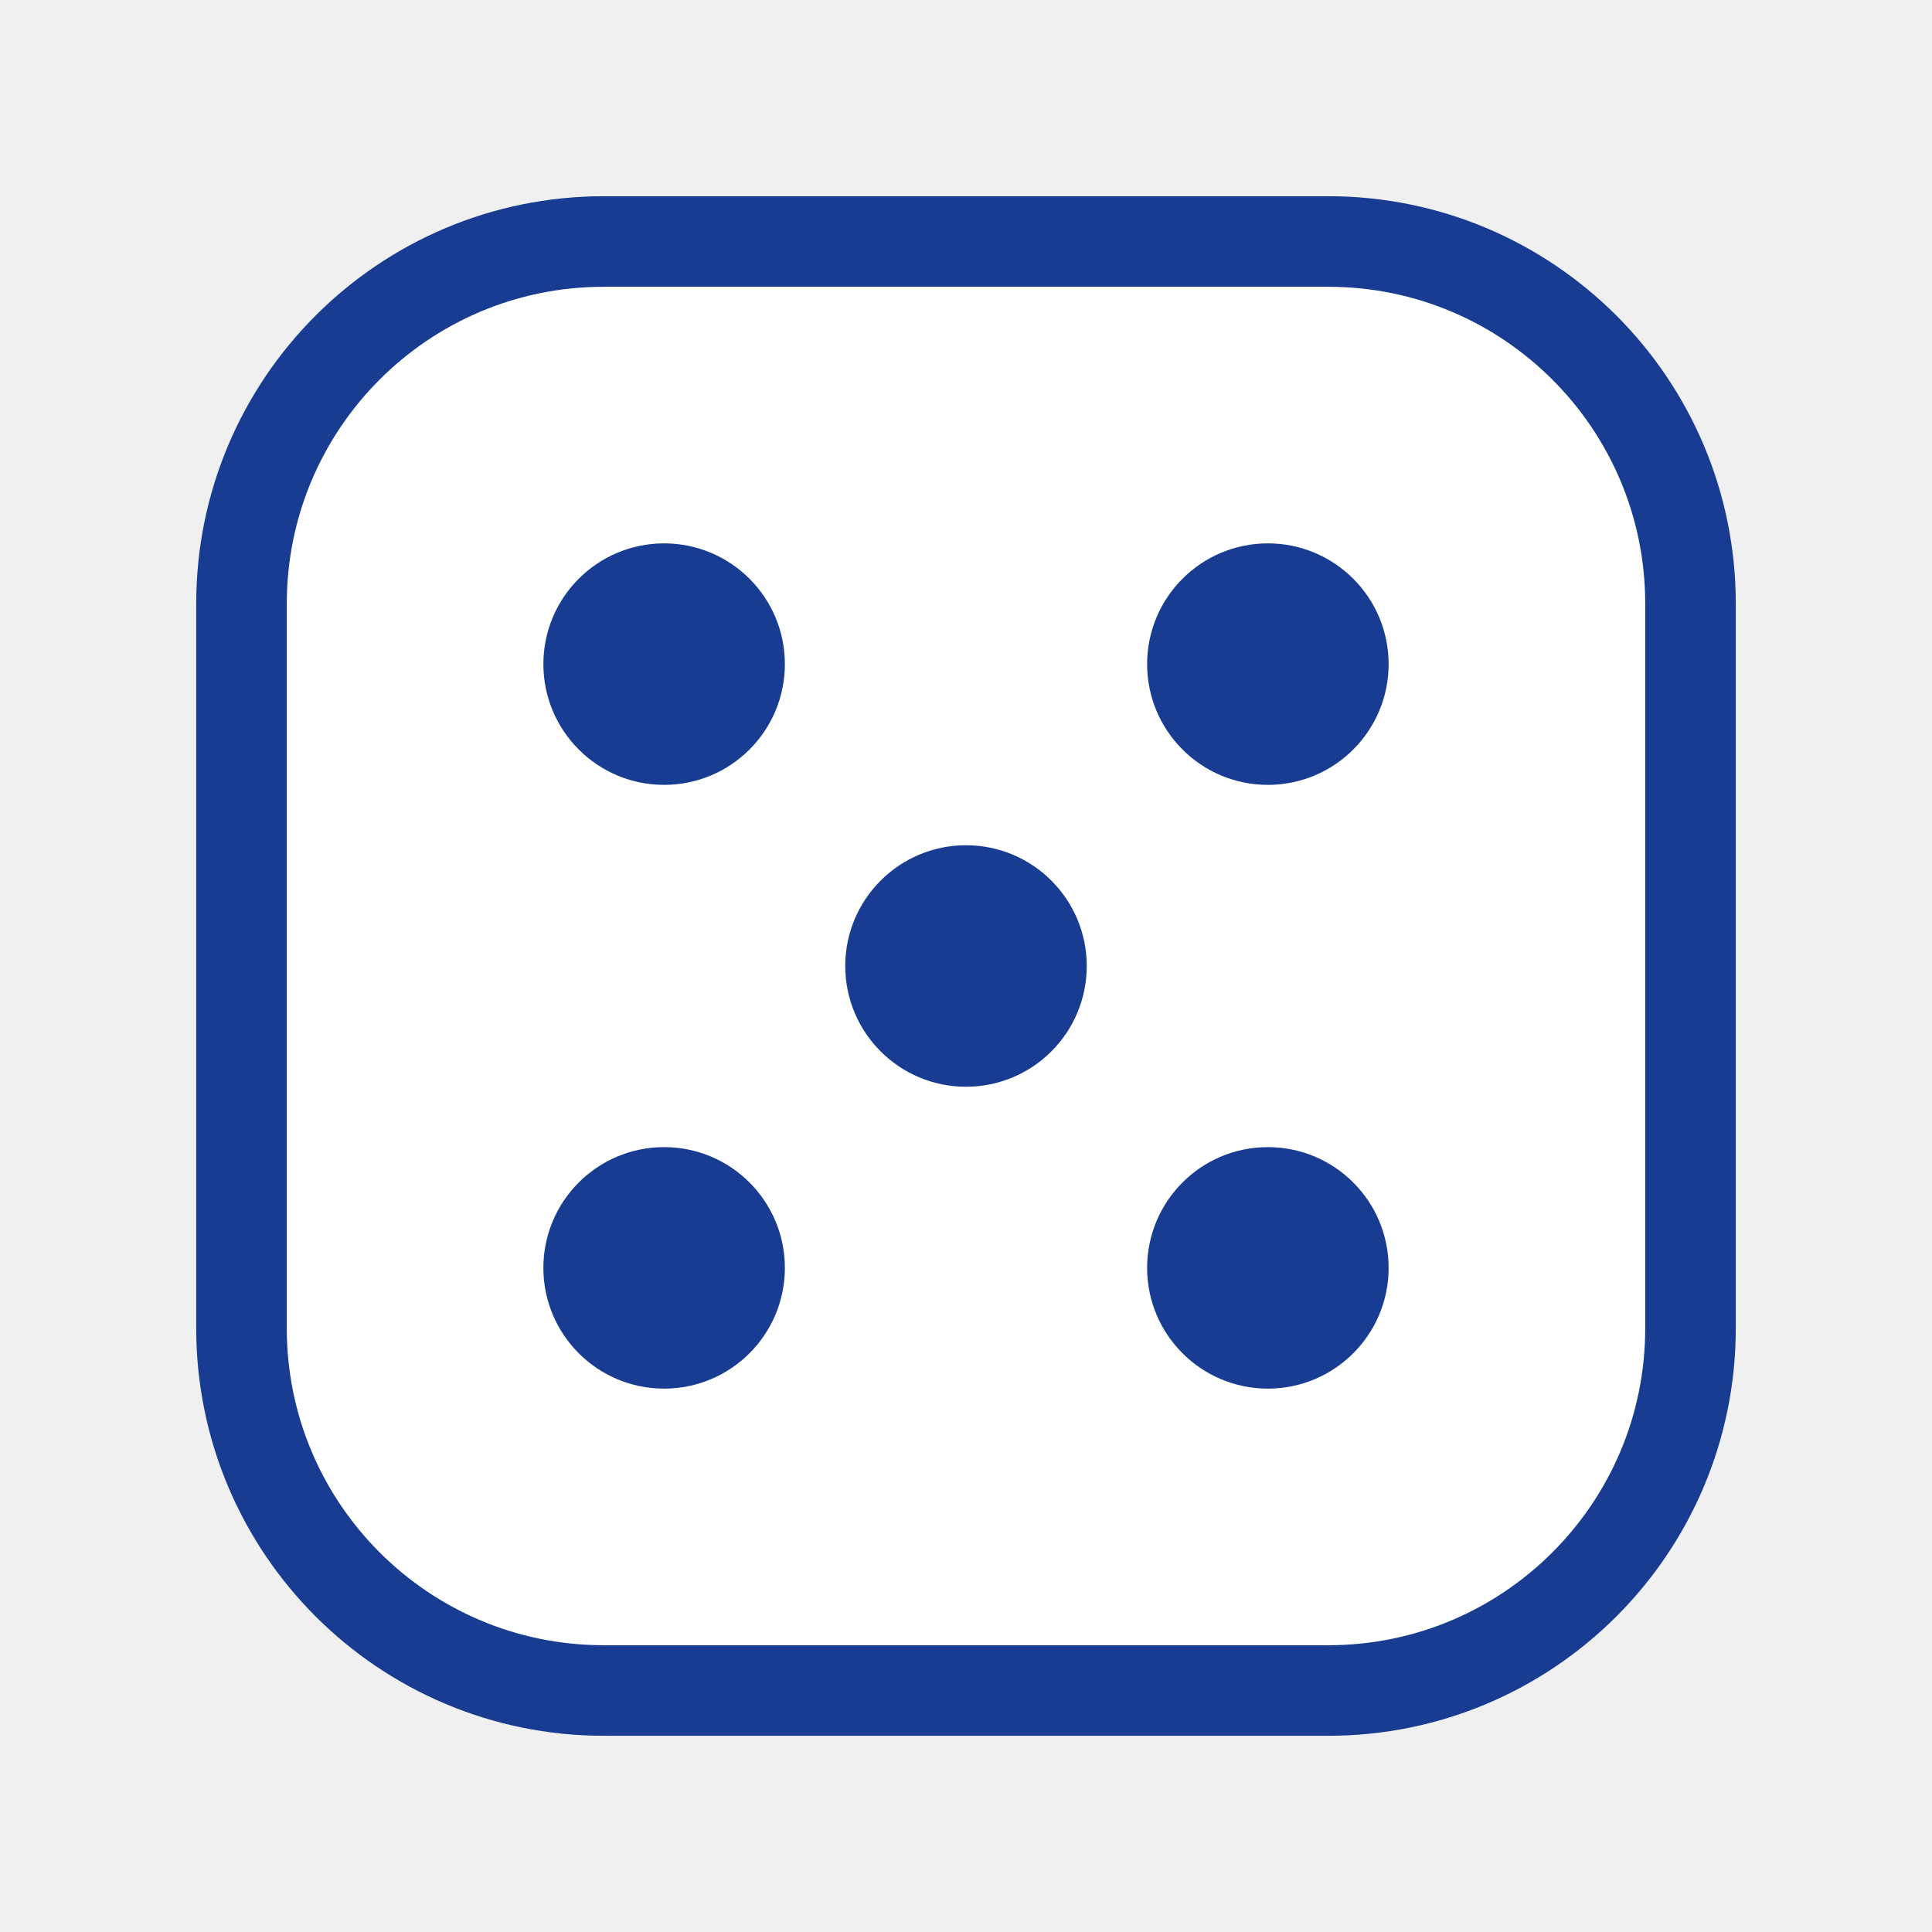
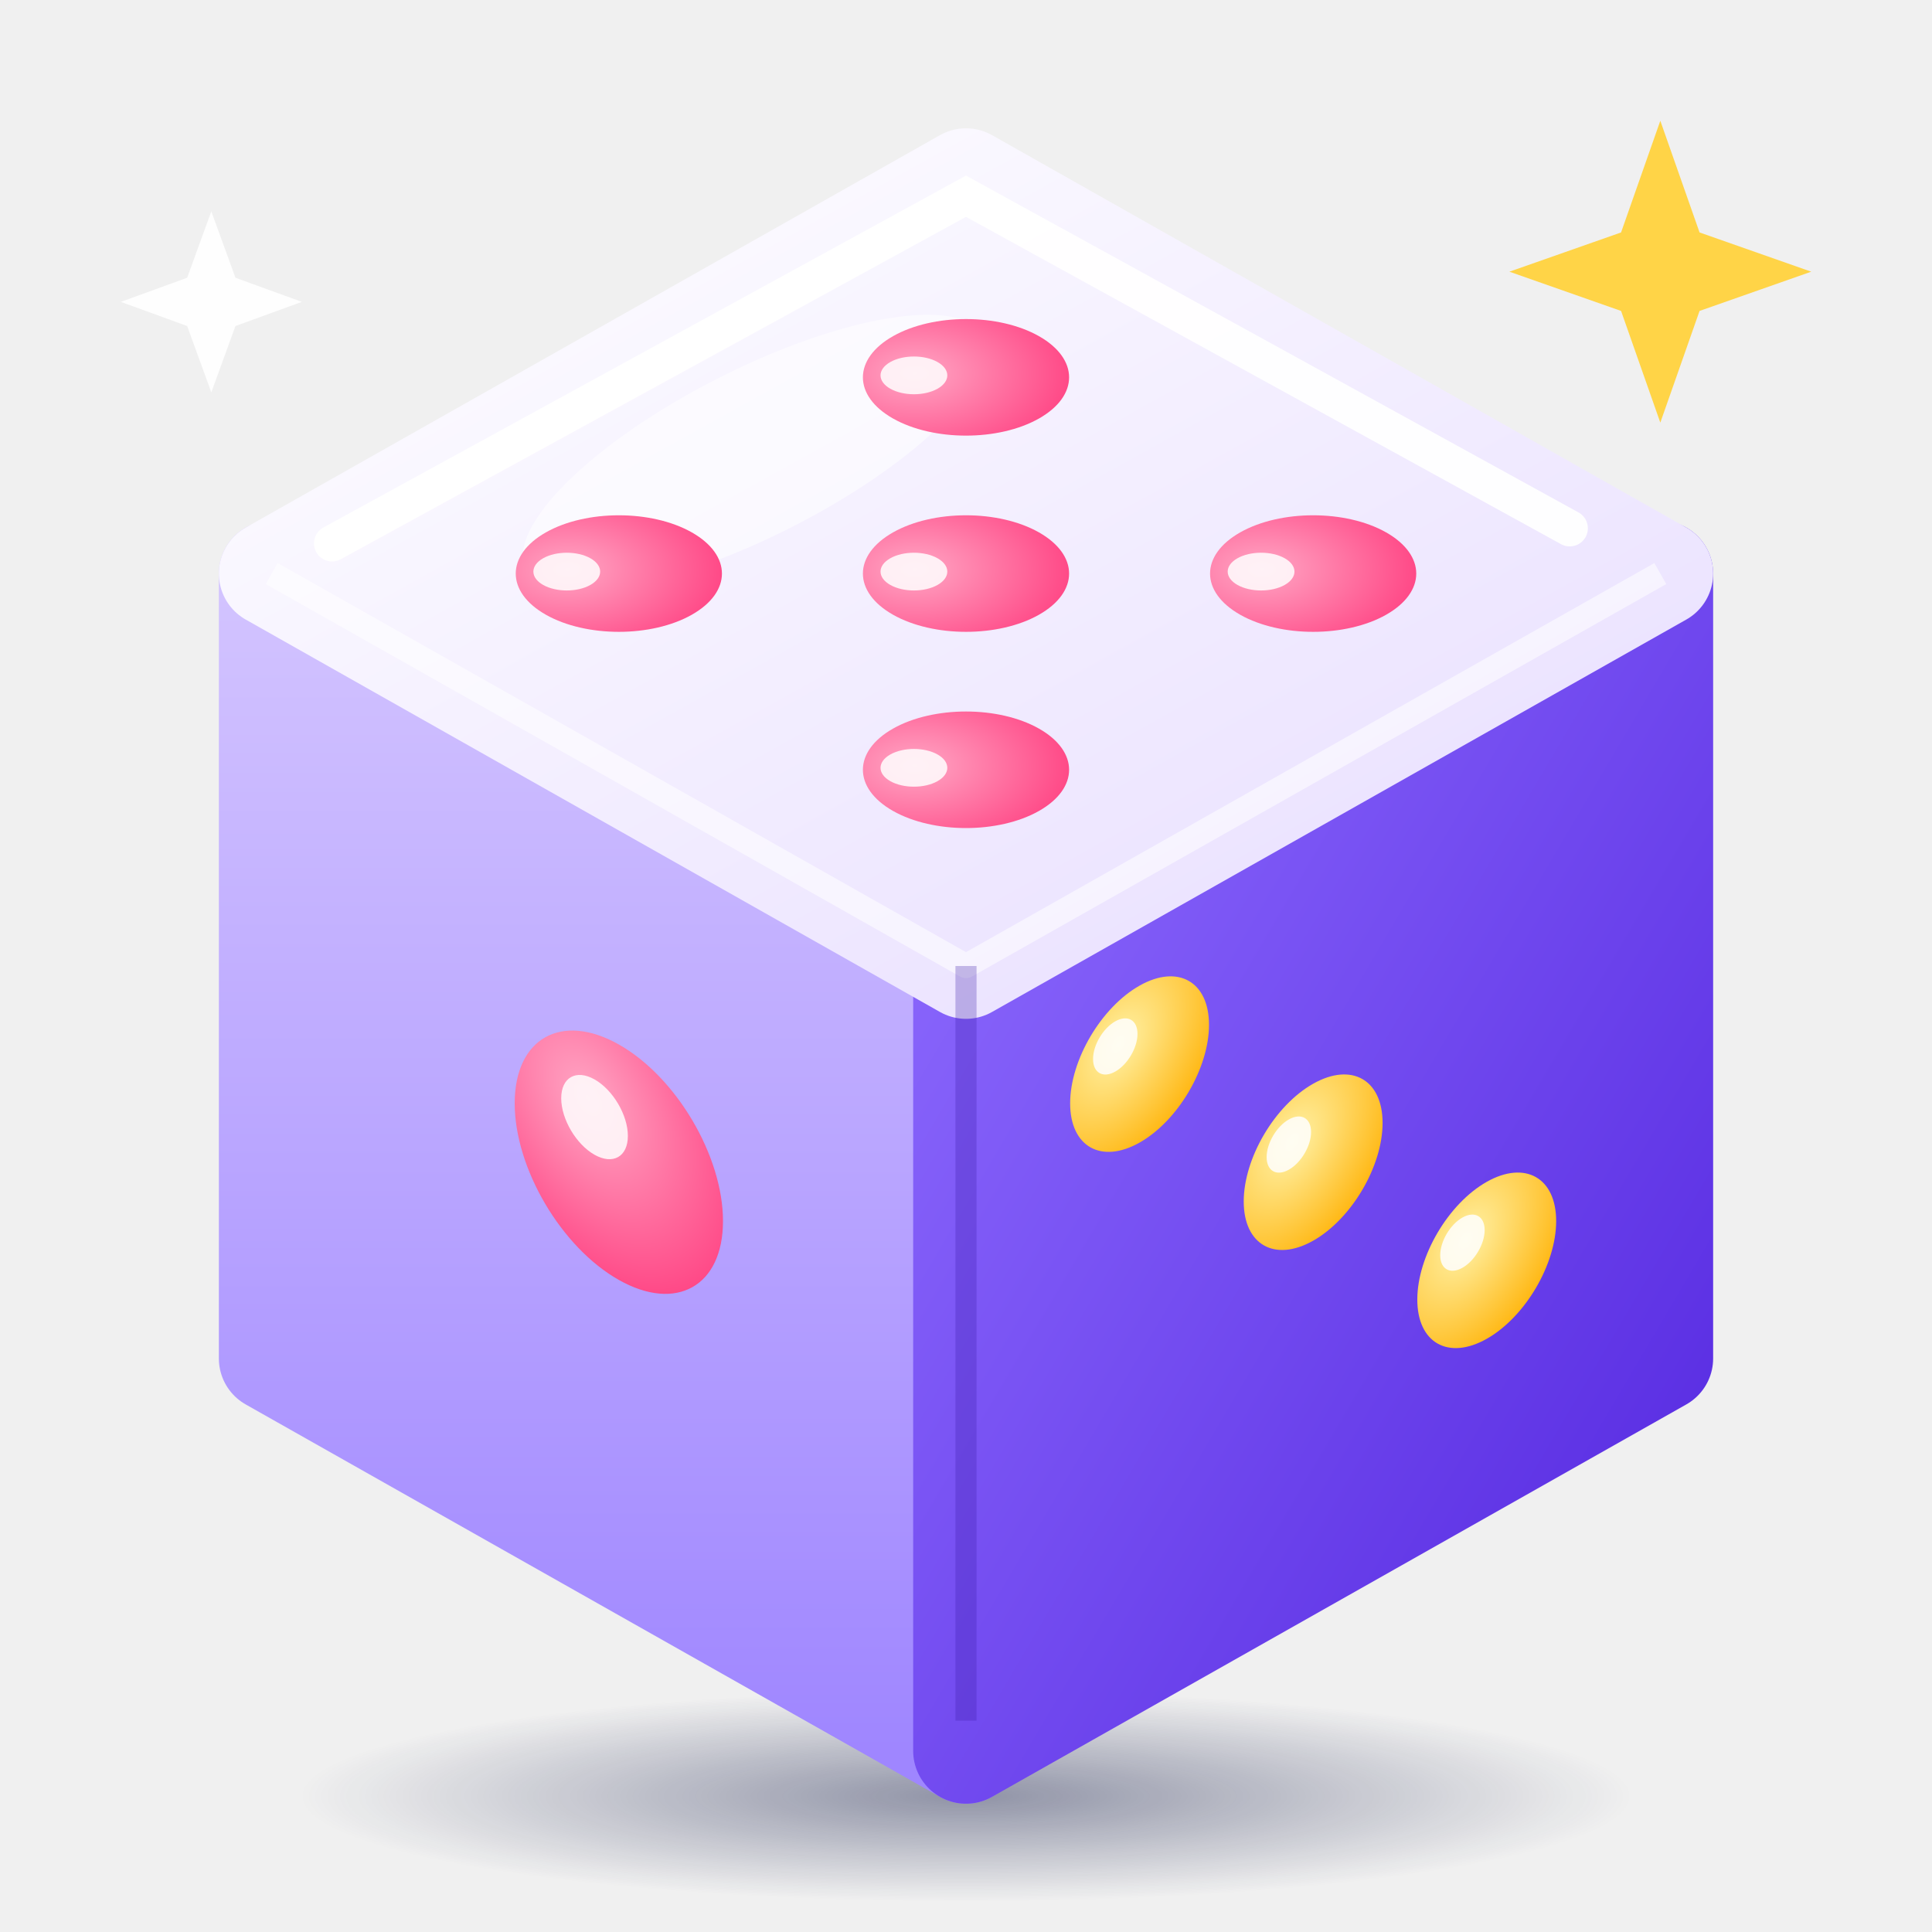
- <svg xmlns="http://www.w3.org/2000/svg" viewBox="0 0 64 64">
-   <rect x="8" y="8" width="48" height="48" rx="12" fill="#fff" stroke="#173C91" stroke-width="3" />
-   <g fill="#173C91">
-     <circle cx="22" cy="22" r="4" />
-     <circle cx="42" cy="22" r="4" />
-     <circle cx="32" cy="32" r="4" />
-     <circle cx="22" cy="42" r="4" />
-     <circle cx="42" cy="42" r="4" />
+ <svg xmlns="http://www.w3.org/2000/svg" viewBox="0 0 128 128" role="img" aria-label="Dadu">
+   <defs>
+     <linearGradient id="gt" x1="0" y1="0" x2="1" y2="1">
+       <stop offset="0" stop-color="#ffffff" />
+       <stop offset="1" stop-color="#e7ddff" />
+     </linearGradient>
+     <linearGradient id="gl" x1="0" y1="0" x2="0" y2="1">
+       <stop offset="0" stop-color="#d3c4ff" />
+       <stop offset="1" stop-color="#9f86ff" />
+     </linearGradient>
+     <linearGradient id="gr" x1="0" y1="0" x2="1" y2="1">
+       <stop offset="0" stop-color="#8f6dff" />
+       <stop offset="1" stop-color="#5528e0" />
+     </linearGradient>
+     <radialGradient id="pc" cx=".35" cy=".3" r=".85">
+       <stop offset="0" stop-color="#ffa6c4" />
+       <stop offset="1" stop-color="#ff3d7f" />
+     </radialGradient>
+     <radialGradient id="pg" cx=".35" cy=".3" r=".85">
+       <stop offset="0" stop-color="#fff2a8" />
+       <stop offset="1" stop-color="#ffb000" />
+     </radialGradient>
+     <radialGradient id="sh" cx=".5" cy=".5" r=".5">
+       <stop offset="0" stop-color="#0a1240" stop-opacity=".42" />
+       <stop offset="1" stop-color="#0a1240" stop-opacity="0" />
+     </radialGradient>
+   </defs>
+   <ellipse cx="64" cy="119" rx="44" ry="7" fill="url(#sh)" />
+   <g stroke-linejoin="round" stroke-width="7">
+     <path d="M18 38 L64 64 L64 116 L18 90 Z" fill="url(#gl)" stroke="url(#gl)" />
+     <path d="M110 38 L110 90 L64 116 L64 64 Z" fill="url(#gr)" stroke="url(#gr)" />
+     <path d="M64 12 L110 38 L64 64 L18 38 Z" fill="url(#gt)" stroke="url(#gt)" />
  </g>
+   <path d="M18 38 L64 64 L110 38" fill="none" stroke="#fff" stroke-opacity=".55" stroke-width="1.6" stroke-linejoin="round" />
+   <path d="M64 64 L64 114" fill="none" stroke="#3a1aa8" stroke-opacity=".28" stroke-width="1.4" />
+   <path d="M22 36 L64 13 L104 35" fill="none" stroke="#fff" stroke-width="2.4" stroke-linecap="round" stroke-opacity=".95" />
+   <ellipse cx="50" cy="30" rx="17" ry="5.5" transform="rotate(-27 50 30)" fill="#fff" opacity=".55" />
+   <g transform="matrix(46 -26 46 26 18 38)">
+     <circle cx="0.25" cy="0.25" r="0.105" fill="url(#pc)" />
+     <circle cx="0.215" cy="0.21" r="0.034" fill="#fff" opacity=".85" />
+     <circle cx="0.75" cy="0.25" r="0.105" fill="url(#pc)" />
+     <circle cx="0.715" cy="0.21" r="0.034" fill="#fff" opacity=".85" />
+     <circle cx="0.5" cy="0.5" r="0.105" fill="url(#pc)" />
+     <circle cx="0.465" cy="0.46" r="0.034" fill="#fff" opacity=".85" />
+     <circle cx="0.25" cy="0.75" r="0.105" fill="url(#pc)" />
+     <circle cx="0.215" cy="0.71" r="0.034" fill="#fff" opacity=".85" />
+     <circle cx="0.75" cy="0.75" r="0.105" fill="url(#pc)" />
+     <circle cx="0.715" cy="0.71" r="0.034" fill="#fff" opacity=".85" />
+   </g>
+   <g transform="matrix(46 26 0 52 18 38)">
+     <circle cx="0.5" cy="0.5" r="0.15" fill="url(#pc)" />
+     <circle cx="0.465" cy="0.46" r="0.048" fill="#fff" opacity=".85" />
+   </g>
+   <g transform="matrix(46 -26 0 52 64 64)">
+     <circle cx="0.25" cy="0.25" r="0.1" fill="url(#pg)" />
+     <circle cx="0.215" cy="0.21" r="0.032" fill="#fff" opacity=".85" />
+     <circle cx="0.5" cy="0.5" r="0.1" fill="url(#pg)" />
+     <circle cx="0.465" cy="0.46" r="0.032" fill="#fff" opacity=".85" />
+     <circle cx="0.75" cy="0.75" r="0.1" fill="url(#pg)" />
+     <circle cx="0.715" cy="0.71" r="0.032" fill="#fff" opacity=".85" />
+   </g>
+   <path d="M110 8 l2.6 7.4 7.4 2.6 -7.4 2.6 -2.6 7.4 -2.6 -7.4 -7.4 -2.6 7.4 -2.6z" fill="#ffd447" />
+   <path d="M14 14 l1.6 4.4 4.4 1.6 -4.4 1.6 -1.6 4.4 -1.6 -4.4 -4.4 -1.6 4.4 -1.6z" fill="#fff" opacity=".9" />
</svg>
